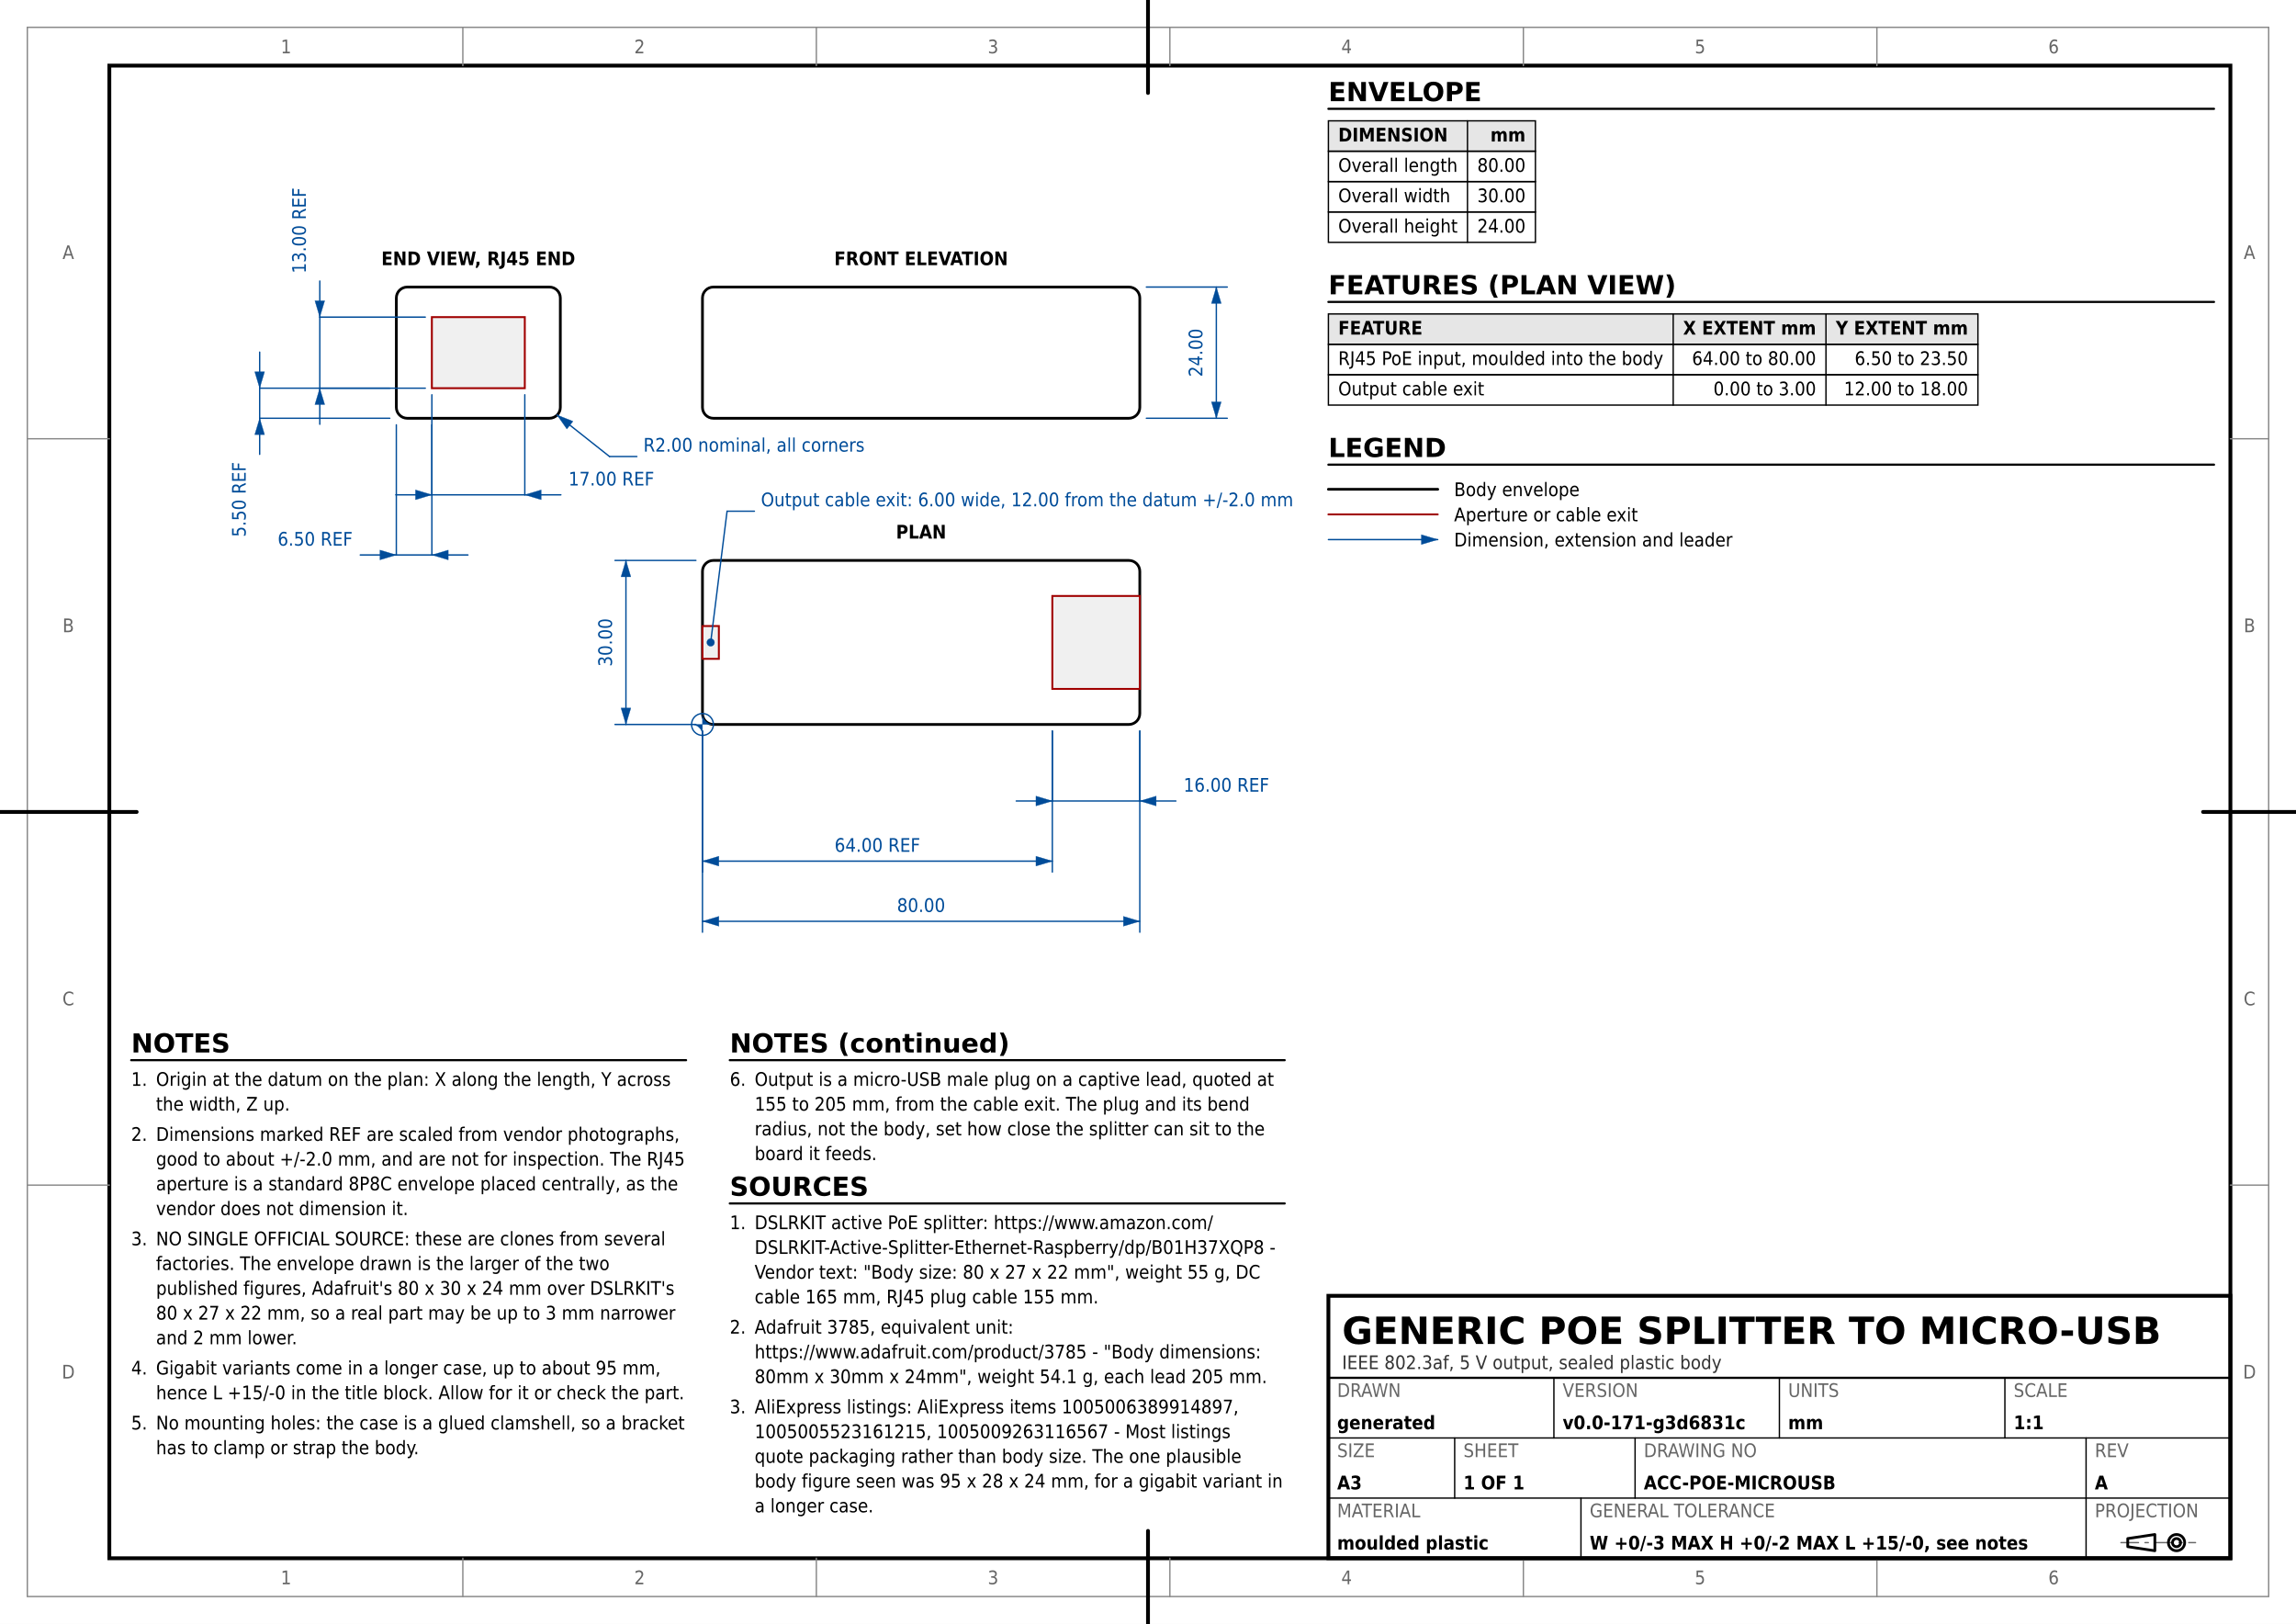
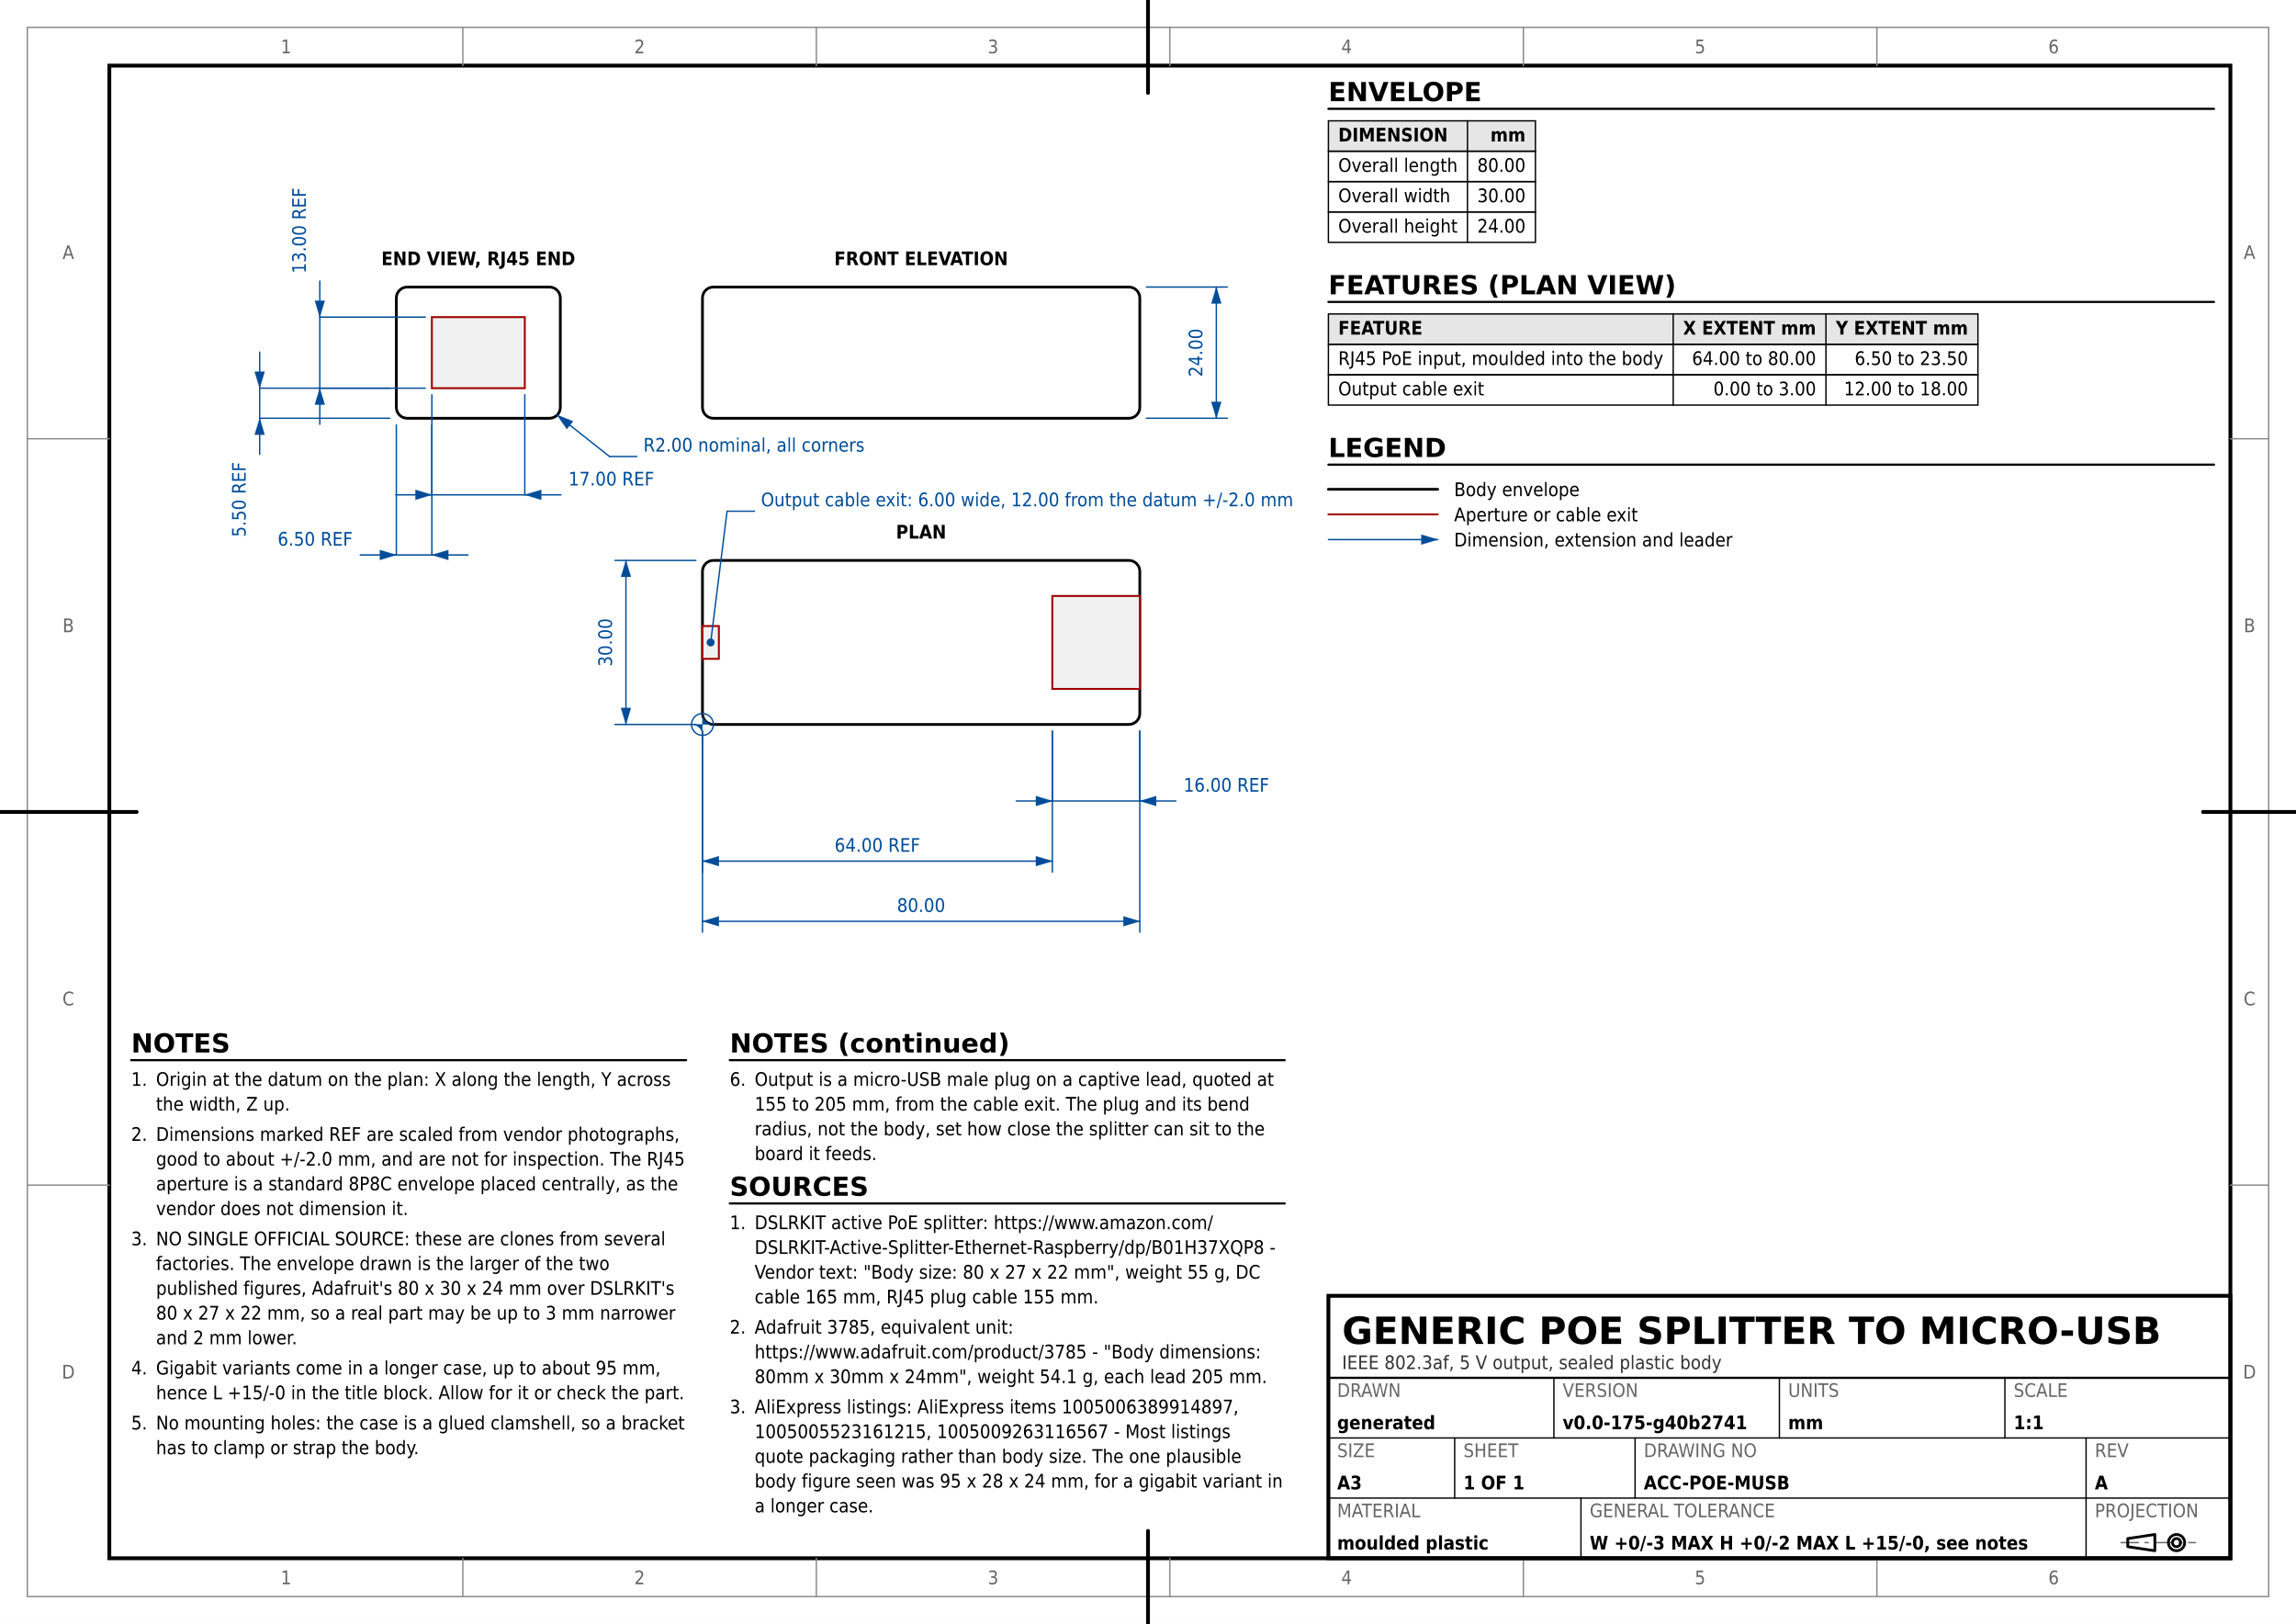
<svg xmlns="http://www.w3.org/2000/svg" version="1.1" width="420mm" height="297mm" viewBox="0 0 420 297">
  <rect width="100%" height="100%" fill="#ffffff" />
  <rect x="5" y="5" width="410" height="287" fill="none" stroke="#888888" stroke-width="0.25" />
  <rect x="20" y="12" width="388" height="273" fill="none" stroke="#000000" stroke-width="0.7" />
  <text x="52.333" y="289.75" font-family="DejaVu Sans Condensed, DejaVu Sans, Liberation Sans, sans-serif" font-size="3.429" fill="#666666" text-anchor="middle">1</text>
  <text x="52.333" y="9.75" font-family="DejaVu Sans Condensed, DejaVu Sans, Liberation Sans, sans-serif" font-size="3.429" fill="#666666" text-anchor="middle">1</text>
  <line x1="84.667" y1="292" x2="84.667" y2="285" stroke="#888888" stroke-width="0.25" stroke-linecap="round" />
  <line x1="84.667" y1="12" x2="84.667" y2="5" stroke="#888888" stroke-width="0.25" stroke-linecap="round" />
  <text x="117" y="289.75" font-family="DejaVu Sans Condensed, DejaVu Sans, Liberation Sans, sans-serif" font-size="3.429" fill="#666666" text-anchor="middle">2</text>
  <text x="117" y="9.75" font-family="DejaVu Sans Condensed, DejaVu Sans, Liberation Sans, sans-serif" font-size="3.429" fill="#666666" text-anchor="middle">2</text>
  <line x1="149.333" y1="292" x2="149.333" y2="285" stroke="#888888" stroke-width="0.25" stroke-linecap="round" />
  <line x1="149.333" y1="12" x2="149.333" y2="5" stroke="#888888" stroke-width="0.25" stroke-linecap="round" />
  <text x="181.667" y="289.75" font-family="DejaVu Sans Condensed, DejaVu Sans, Liberation Sans, sans-serif" font-size="3.429" fill="#666666" text-anchor="middle">3</text>
  <text x="181.667" y="9.75" font-family="DejaVu Sans Condensed, DejaVu Sans, Liberation Sans, sans-serif" font-size="3.429" fill="#666666" text-anchor="middle">3</text>
  <line x1="214" y1="292" x2="214" y2="285" stroke="#888888" stroke-width="0.25" stroke-linecap="round" />
  <line x1="214" y1="12" x2="214" y2="5" stroke="#888888" stroke-width="0.25" stroke-linecap="round" />
  <text x="246.333" y="289.75" font-family="DejaVu Sans Condensed, DejaVu Sans, Liberation Sans, sans-serif" font-size="3.429" fill="#666666" text-anchor="middle">4</text>
  <text x="246.333" y="9.75" font-family="DejaVu Sans Condensed, DejaVu Sans, Liberation Sans, sans-serif" font-size="3.429" fill="#666666" text-anchor="middle">4</text>
  <line x1="278.667" y1="292" x2="278.667" y2="285" stroke="#888888" stroke-width="0.25" stroke-linecap="round" />
  <line x1="278.667" y1="12" x2="278.667" y2="5" stroke="#888888" stroke-width="0.25" stroke-linecap="round" />
  <text x="311" y="289.75" font-family="DejaVu Sans Condensed, DejaVu Sans, Liberation Sans, sans-serif" font-size="3.429" fill="#666666" text-anchor="middle">5</text>
  <text x="311" y="9.75" font-family="DejaVu Sans Condensed, DejaVu Sans, Liberation Sans, sans-serif" font-size="3.429" fill="#666666" text-anchor="middle">5</text>
  <line x1="343.333" y1="292" x2="343.333" y2="285" stroke="#888888" stroke-width="0.25" stroke-linecap="round" />
  <line x1="343.333" y1="12" x2="343.333" y2="5" stroke="#888888" stroke-width="0.25" stroke-linecap="round" />
  <text x="375.667" y="289.75" font-family="DejaVu Sans Condensed, DejaVu Sans, Liberation Sans, sans-serif" font-size="3.429" fill="#666666" text-anchor="middle">6</text>
  <text x="375.667" y="9.75" font-family="DejaVu Sans Condensed, DejaVu Sans, Liberation Sans, sans-serif" font-size="3.429" fill="#666666" text-anchor="middle">6</text>
  <text x="12.5" y="252.125" font-family="DejaVu Sans Condensed, DejaVu Sans, Liberation Sans, sans-serif" font-size="3.429" fill="#666666" text-anchor="middle">D</text>
  <text x="411.5" y="252.125" font-family="DejaVu Sans Condensed, DejaVu Sans, Liberation Sans, sans-serif" font-size="3.429" fill="#666666" text-anchor="middle">D</text>
  <line x1="5" y1="216.75" x2="20" y2="216.75" stroke="#888888" stroke-width="0.25" stroke-linecap="round" />
  <line x1="408" y1="216.75" x2="415" y2="216.75" stroke="#888888" stroke-width="0.25" stroke-linecap="round" />
  <text x="12.5" y="183.875" font-family="DejaVu Sans Condensed, DejaVu Sans, Liberation Sans, sans-serif" font-size="3.429" fill="#666666" text-anchor="middle">C</text>
  <text x="411.5" y="183.875" font-family="DejaVu Sans Condensed, DejaVu Sans, Liberation Sans, sans-serif" font-size="3.429" fill="#666666" text-anchor="middle">C</text>
  <line x1="5" y1="148.5" x2="20" y2="148.5" stroke="#888888" stroke-width="0.25" stroke-linecap="round" />
  <line x1="408" y1="148.5" x2="415" y2="148.5" stroke="#888888" stroke-width="0.25" stroke-linecap="round" />
  <text x="12.5" y="115.625" font-family="DejaVu Sans Condensed, DejaVu Sans, Liberation Sans, sans-serif" font-size="3.429" fill="#666666" text-anchor="middle">B</text>
  <text x="411.5" y="115.625" font-family="DejaVu Sans Condensed, DejaVu Sans, Liberation Sans, sans-serif" font-size="3.429" fill="#666666" text-anchor="middle">B</text>
  <line x1="5" y1="80.25" x2="20" y2="80.25" stroke="#888888" stroke-width="0.25" stroke-linecap="round" />
  <line x1="408" y1="80.25" x2="415" y2="80.25" stroke="#888888" stroke-width="0.25" stroke-linecap="round" />
  <text x="12.5" y="47.375" font-family="DejaVu Sans Condensed, DejaVu Sans, Liberation Sans, sans-serif" font-size="3.429" fill="#666666" text-anchor="middle">A</text>
  <text x="411.5" y="47.375" font-family="DejaVu Sans Condensed, DejaVu Sans, Liberation Sans, sans-serif" font-size="3.429" fill="#666666" text-anchor="middle">A</text>
  <line x1="210" y1="297" x2="210" y2="280" stroke="#000000" stroke-width="0.7" stroke-linecap="round" />
  <line x1="210" y1="17" x2="210" y2="0" stroke="#000000" stroke-width="0.7" stroke-linecap="round" />
  <line x1="0" y1="148.5" x2="25" y2="148.5" stroke="#000000" stroke-width="0.7" stroke-linecap="round" />
  <line x1="403" y1="148.5" x2="420" y2="148.5" stroke="#000000" stroke-width="0.7" stroke-linecap="round" />
  <rect x="128.5" y="52.5" width="80" height="24" fill="none" stroke="#000000" stroke-width="0.5" rx="2" ry="2" />
  <rect x="128.5" y="102.5" width="80" height="30" fill="none" stroke="#000000" stroke-width="0.5" rx="2" ry="2" />
  <rect x="72.5" y="52.5" width="30" height="24" fill="none" stroke="#000000" stroke-width="0.5" rx="2" ry="2" />
  <text x="168.5" y="48.5" font-family="DejaVu Sans Condensed, DejaVu Sans, Liberation Sans, sans-serif" font-size="3.429" fill="#000000" text-anchor="middle" font-weight="bold">FRONT ELEVATION</text>
  <text x="168.5" y="98.5" font-family="DejaVu Sans Condensed, DejaVu Sans, Liberation Sans, sans-serif" font-size="3.429" fill="#000000" text-anchor="middle" font-weight="bold">PLAN</text>
  <text x="87.5" y="48.5" font-family="DejaVu Sans Condensed, DejaVu Sans, Liberation Sans, sans-serif" font-size="3.429" fill="#000000" text-anchor="middle" font-weight="bold">END VIEW, RJ45 END</text>
  <rect x="192.5" y="109" width="16" height="17" fill="#f0f0f0" stroke="#a00000" stroke-width="0.35" />
  <rect x="79" y="58" width="17" height="13" fill="#f0f0f0" stroke="#a00000" stroke-width="0.35" />
  <line x1="79" y1="72.2" x2="79" y2="90.5" stroke="#004c99" stroke-width="0.25" stroke-linecap="round" />
  <line x1="96" y1="72.2" x2="96" y2="90.5" stroke="#004c99" stroke-width="0.25" stroke-linecap="round" />
  <line x1="79" y1="90.5" x2="96" y2="90.5" stroke="#004c99" stroke-width="0.25" stroke-linecap="round" />
  <polygon points="79,90.5 76,89.6 76,91.4" fill="#004c99" stroke="#004c99" stroke-width="0.05" stroke-linejoin="round" />
  <polygon points="96,90.5 99,91.4 99,89.6" fill="#004c99" stroke="#004c99" stroke-width="0.05" stroke-linejoin="round" />
  <line x1="72.4" y1="90.5" x2="79" y2="90.5" stroke="#004c99" stroke-width="0.25" stroke-linecap="round" />
  <line x1="96" y1="90.5" x2="102.6" y2="90.5" stroke="#004c99" stroke-width="0.25" stroke-linecap="round" />
  <text x="104" y="88.791" font-family="DejaVu Sans Condensed, DejaVu Sans, Liberation Sans, sans-serif" font-size="3.429" fill="#004c99" text-anchor="start">17.00 REF</text>
  <line x1="72.5" y1="77.7" x2="72.5" y2="101.5" stroke="#004c99" stroke-width="0.25" stroke-linecap="round" />
  <line x1="79" y1="77.7" x2="79" y2="101.5" stroke="#004c99" stroke-width="0.25" stroke-linecap="round" />
  <line x1="72.5" y1="101.5" x2="79" y2="101.5" stroke="#004c99" stroke-width="0.25" stroke-linecap="round" />
  <polygon points="72.5,101.5 69.5,100.6 69.5,102.4" fill="#004c99" stroke="#004c99" stroke-width="0.05" stroke-linejoin="round" />
  <polygon points="79,101.5 82,102.4 82,100.6" fill="#004c99" stroke="#004c99" stroke-width="0.05" stroke-linejoin="round" />
  <line x1="65.9" y1="101.5" x2="72.5" y2="101.5" stroke="#004c99" stroke-width="0.25" stroke-linecap="round" />
  <line x1="79" y1="101.5" x2="85.6" y2="101.5" stroke="#004c99" stroke-width="0.25" stroke-linecap="round" />
  <text x="64.5" y="99.791" font-family="DejaVu Sans Condensed, DejaVu Sans, Liberation Sans, sans-serif" font-size="3.429" fill="#004c99" text-anchor="end">6.50 REF</text>
  <line x1="77.8" y1="71" x2="58.5" y2="71" stroke="#004c99" stroke-width="0.25" stroke-linecap="round" />
  <line x1="77.8" y1="58" x2="58.5" y2="58" stroke="#004c99" stroke-width="0.25" stroke-linecap="round" />
  <line x1="58.5" y1="71" x2="58.5" y2="58" stroke="#004c99" stroke-width="0.25" stroke-linecap="round" />
  <polygon points="58.5,71 57.6,74 59.4,74" fill="#004c99" stroke="#004c99" stroke-width="0.05" stroke-linejoin="round" />
  <polygon points="58.5,58 59.4,55 57.6,55" fill="#004c99" stroke="#004c99" stroke-width="0.05" stroke-linejoin="round" />
  <line x1="58.5" y1="77.6" x2="58.5" y2="71" stroke="#004c99" stroke-width="0.25" stroke-linecap="round" />
  <line x1="58.5" y1="58" x2="58.5" y2="51.4" stroke="#004c99" stroke-width="0.25" stroke-linecap="round" />
  <text x="55.945" y="50" font-family="DejaVu Sans Condensed, DejaVu Sans, Liberation Sans, sans-serif" font-size="3.429" fill="#004c99" text-anchor="start" transform="rotate(-90 55.9453 50)">13.00 REF</text>
  <line x1="71.3" y1="76.5" x2="47.5" y2="76.5" stroke="#004c99" stroke-width="0.25" stroke-linecap="round" />
  <line x1="71.3" y1="71" x2="47.5" y2="71" stroke="#004c99" stroke-width="0.25" stroke-linecap="round" />
  <line x1="47.5" y1="76.5" x2="47.5" y2="71" stroke="#004c99" stroke-width="0.25" stroke-linecap="round" />
  <polygon points="47.5,76.5 46.6,79.5 48.4,79.5" fill="#004c99" stroke="#004c99" stroke-width="0.05" stroke-linejoin="round" />
  <polygon points="47.5,71 48.4,68 46.6,68" fill="#004c99" stroke="#004c99" stroke-width="0.05" stroke-linejoin="round" />
  <line x1="47.5" y1="83.1" x2="47.5" y2="76.5" stroke="#004c99" stroke-width="0.25" stroke-linecap="round" />
  <line x1="47.5" y1="71" x2="47.5" y2="64.4" stroke="#004c99" stroke-width="0.25" stroke-linecap="round" />
  <text x="44.945" y="84.5" font-family="DejaVu Sans Condensed, DejaVu Sans, Liberation Sans, sans-serif" font-size="3.429" fill="#004c99" text-anchor="end" transform="rotate(-90 44.9453 84.5)">5.50 REF</text>
  <line x1="192.5" y1="133.7" x2="192.5" y2="146.5" stroke="#004c99" stroke-width="0.25" stroke-linecap="round" />
  <line x1="208.5" y1="133.7" x2="208.5" y2="146.5" stroke="#004c99" stroke-width="0.25" stroke-linecap="round" />
  <line x1="192.5" y1="146.5" x2="208.5" y2="146.5" stroke="#004c99" stroke-width="0.25" stroke-linecap="round" />
  <polygon points="192.5,146.5 189.5,145.6 189.5,147.4" fill="#004c99" stroke="#004c99" stroke-width="0.05" stroke-linejoin="round" />
  <polygon points="208.5,146.5 211.5,147.4 211.5,145.6" fill="#004c99" stroke="#004c99" stroke-width="0.05" stroke-linejoin="round" />
  <line x1="185.9" y1="146.5" x2="192.5" y2="146.5" stroke="#004c99" stroke-width="0.25" stroke-linecap="round" />
  <line x1="208.5" y1="146.5" x2="215.1" y2="146.5" stroke="#004c99" stroke-width="0.25" stroke-linecap="round" />
  <text x="216.5" y="144.791" font-family="DejaVu Sans Condensed, DejaVu Sans, Liberation Sans, sans-serif" font-size="3.429" fill="#004c99" text-anchor="start">16.00 REF</text>
  <line x1="128.5" y1="133.7" x2="128.5" y2="159.5" stroke="#004c99" stroke-width="0.25" stroke-linecap="round" />
  <line x1="192.5" y1="133.7" x2="192.5" y2="159.5" stroke="#004c99" stroke-width="0.25" stroke-linecap="round" />
  <line x1="128.5" y1="157.5" x2="192.5" y2="157.5" stroke="#004c99" stroke-width="0.25" stroke-linecap="round" />
  <polygon points="128.5,157.5 131.5,158.4 131.5,156.6" fill="#004c99" stroke="#004c99" stroke-width="0.05" stroke-linejoin="round" />
  <polygon points="192.5,157.5 189.5,156.6 189.5,158.4" fill="#004c99" stroke="#004c99" stroke-width="0.05" stroke-linejoin="round" />
  <text x="160.5" y="155.791" font-family="DejaVu Sans Condensed, DejaVu Sans, Liberation Sans, sans-serif" font-size="3.429" fill="#004c99" text-anchor="middle">64.00 REF</text>
  <rect x="128.5" y="114.5" width="3" height="6" fill="#f0f0f0" stroke="#a00000" stroke-width="0.35" />
  <circle cx="130" cy="117.5" r="0.7" fill="#004c99" stroke="#004c99" stroke-width="0.05" />
  <line x1="130" y1="117.5" x2="133" y2="93.5" stroke="#004c99" stroke-width="0.25" stroke-linecap="round" />
  <line x1="133" y1="93.5" x2="138" y2="93.5" stroke="#004c99" stroke-width="0.25" stroke-linecap="round" />
  <text x="139.2" y="92.6" font-family="DejaVu Sans Condensed, DejaVu Sans, Liberation Sans, sans-serif" font-size="3.429" fill="#004c99" text-anchor="start">Output cable exit: 6.00 wide, 12.00 from the datum +/-2.0 mm</text>
  <line x1="128.5" y1="133.7" x2="128.5" y2="170.5" stroke="#004c99" stroke-width="0.25" stroke-linecap="round" />
  <line x1="208.5" y1="133.7" x2="208.5" y2="170.5" stroke="#004c99" stroke-width="0.25" stroke-linecap="round" />
  <line x1="128.5" y1="168.5" x2="208.5" y2="168.5" stroke="#004c99" stroke-width="0.25" stroke-linecap="round" />
  <polygon points="128.5,168.5 131.5,169.4 131.5,167.6" fill="#004c99" stroke="#004c99" stroke-width="0.05" stroke-linejoin="round" />
  <polygon points="208.5,168.5 205.5,167.6 205.5,169.4" fill="#004c99" stroke="#004c99" stroke-width="0.05" stroke-linejoin="round" />
  <text x="168.5" y="166.791" font-family="DejaVu Sans Condensed, DejaVu Sans, Liberation Sans, sans-serif" font-size="3.429" fill="#004c99" text-anchor="middle">80.00</text>
  <line x1="127.3" y1="132.5" x2="112.5" y2="132.5" stroke="#004c99" stroke-width="0.25" stroke-linecap="round" />
  <line x1="127.3" y1="102.5" x2="112.5" y2="102.5" stroke="#004c99" stroke-width="0.25" stroke-linecap="round" />
  <line x1="114.5" y1="132.5" x2="114.5" y2="102.5" stroke="#004c99" stroke-width="0.25" stroke-linecap="round" />
  <polygon points="114.5,132.5 115.4,129.5 113.6,129.5" fill="#004c99" stroke="#004c99" stroke-width="0.05" stroke-linejoin="round" />
  <polygon points="114.5,102.5 113.6,105.5 115.4,105.5" fill="#004c99" stroke="#004c99" stroke-width="0.05" stroke-linejoin="round" />
  <text x="111.945" y="117.5" font-family="DejaVu Sans Condensed, DejaVu Sans, Liberation Sans, sans-serif" font-size="3.429" fill="#004c99" text-anchor="middle" transform="rotate(-90 111.9453 117.5)">30.00</text>
  <line x1="209.7" y1="76.5" x2="224.5" y2="76.5" stroke="#004c99" stroke-width="0.25" stroke-linecap="round" />
  <line x1="209.7" y1="52.5" x2="224.5" y2="52.5" stroke="#004c99" stroke-width="0.25" stroke-linecap="round" />
  <line x1="222.5" y1="76.5" x2="222.5" y2="52.5" stroke="#004c99" stroke-width="0.25" stroke-linecap="round" />
  <polygon points="222.5,76.5 223.4,73.5 221.6,73.5" fill="#004c99" stroke="#004c99" stroke-width="0.05" stroke-linejoin="round" />
  <polygon points="222.5,52.5 221.6,55.5 223.4,55.5" fill="#004c99" stroke="#004c99" stroke-width="0.05" stroke-linejoin="round" />
  <text x="219.945" y="64.5" font-family="DejaVu Sans Condensed, DejaVu Sans, Liberation Sans, sans-serif" font-size="3.429" fill="#004c99" text-anchor="middle" transform="rotate(-90 219.9453 64.5)">24.00</text>
  <polygon points="101.9,75.9 103.694,78.468 104.811,77.056" fill="#004c99" stroke="#004c99" stroke-width="0.05" stroke-linejoin="round" />
  <line x1="101.9" y1="75.9" x2="111.5" y2="83.5" stroke="#004c99" stroke-width="0.25" stroke-linecap="round" />
  <line x1="111.5" y1="83.5" x2="116.5" y2="83.5" stroke="#004c99" stroke-width="0.25" stroke-linecap="round" />
  <text x="117.7" y="82.6" font-family="DejaVu Sans Condensed, DejaVu Sans, Liberation Sans, sans-serif" font-size="3.429" fill="#004c99" text-anchor="start">R2.00 nominal, all corners</text>
  <circle cx="128.5" cy="132.5" r="2" fill="none" stroke="#004c99" stroke-width="0.25" />
  <path d="M 128.5 132.5 L 130.5 132.5 A 2.0 2.0 0 0 1 128.5 130.5 Z" fill="#004c99" stroke="#004c99" stroke-width="0.05" stroke-linejoin="round" stroke-linecap="round" />
  <path d="M 128.5 132.5 L 126.5 132.5 A 2.0 2.0 0 0 1 128.5 134.5 Z" fill="#004c99" stroke="#004c99" stroke-width="0.05" stroke-linejoin="round" stroke-linecap="round" />
  <text x="243" y="18.5" font-family="DejaVu Sans, Liberation Sans, sans-serif" font-size="4.801" fill="#000000" text-anchor="start" font-weight="bold">ENVELOPE</text>
  <line x1="243" y1="19.9" x2="405" y2="19.9" stroke="#000000" stroke-width="0.4" stroke-linecap="round" />
  <rect x="243" y="22.1" width="37.87" height="5.556" fill="#e6e6e6" stroke="#000000" stroke-width="0.25" />
  <text x="244.8" y="25.878" font-family="DejaVu Sans Condensed, DejaVu Sans, Liberation Sans, sans-serif" font-size="3.429" fill="#000000" text-anchor="start" font-weight="bold">DIMENSION</text>
  <text x="279.07" y="25.878" font-family="DejaVu Sans Condensed, DejaVu Sans, Liberation Sans, sans-serif" font-size="3.429" fill="#000000" text-anchor="end" font-weight="bold">mm</text>
  <rect x="243" y="27.656" width="37.87" height="5.556" fill="none" stroke="#000000" stroke-width="0.25" />
  <text x="244.8" y="31.433" font-family="DejaVu Sans Condensed, DejaVu Sans, Liberation Sans, sans-serif" font-size="3.429" fill="#000000" text-anchor="start">Overall length</text>
  <text x="279.07" y="31.433" font-family="DejaVu Sans Condensed, DejaVu Sans, Liberation Sans, sans-serif" font-size="3.429" fill="#000000" text-anchor="end">80.00</text>
  <rect x="243" y="33.211" width="37.87" height="5.556" fill="none" stroke="#000000" stroke-width="0.25" />
  <text x="244.8" y="36.989" font-family="DejaVu Sans Condensed, DejaVu Sans, Liberation Sans, sans-serif" font-size="3.429" fill="#000000" text-anchor="start">Overall width</text>
  <text x="279.07" y="36.989" font-family="DejaVu Sans Condensed, DejaVu Sans, Liberation Sans, sans-serif" font-size="3.429" fill="#000000" text-anchor="end">30.00</text>
  <rect x="243" y="38.767" width="37.87" height="5.556" fill="none" stroke="#000000" stroke-width="0.25" />
  <text x="244.8" y="42.544" font-family="DejaVu Sans Condensed, DejaVu Sans, Liberation Sans, sans-serif" font-size="3.429" fill="#000000" text-anchor="start">Overall height</text>
  <text x="279.07" y="42.544" font-family="DejaVu Sans Condensed, DejaVu Sans, Liberation Sans, sans-serif" font-size="3.429" fill="#000000" text-anchor="end">24.00</text>
  <line x1="268.441" y1="22.1" x2="268.441" y2="44.322" stroke="#000000" stroke-width="0.25" stroke-linecap="round" />
  <text x="243" y="53.822" font-family="DejaVu Sans, Liberation Sans, sans-serif" font-size="4.801" fill="#000000" text-anchor="start" font-weight="bold">FEATURES (PLAN VIEW)</text>
  <line x1="243" y1="55.222" x2="405" y2="55.222" stroke="#000000" stroke-width="0.4" stroke-linecap="round" />
  <rect x="243" y="57.422" width="118.816" height="5.556" fill="#e6e6e6" stroke="#000000" stroke-width="0.25" />
  <text x="244.8" y="61.2" font-family="DejaVu Sans Condensed, DejaVu Sans, Liberation Sans, sans-serif" font-size="3.429" fill="#000000" text-anchor="start" font-weight="bold">FEATURE</text>
  <text x="332.218" y="61.2" font-family="DejaVu Sans Condensed, DejaVu Sans, Liberation Sans, sans-serif" font-size="3.429" fill="#000000" text-anchor="end" font-weight="bold">X EXTENT mm</text>
  <text x="360.016" y="61.2" font-family="DejaVu Sans Condensed, DejaVu Sans, Liberation Sans, sans-serif" font-size="3.429" fill="#000000" text-anchor="end" font-weight="bold">Y EXTENT mm</text>
  <rect x="243" y="62.978" width="118.816" height="5.556" fill="none" stroke="#000000" stroke-width="0.25" />
  <text x="244.8" y="66.756" font-family="DejaVu Sans Condensed, DejaVu Sans, Liberation Sans, sans-serif" font-size="3.429" fill="#000000" text-anchor="start">RJ45 PoE input, moulded into the body</text>
  <text x="332.218" y="66.756" font-family="DejaVu Sans Condensed, DejaVu Sans, Liberation Sans, sans-serif" font-size="3.429" fill="#000000" text-anchor="end">64.00 to 80.00</text>
  <text x="360.016" y="66.756" font-family="DejaVu Sans Condensed, DejaVu Sans, Liberation Sans, sans-serif" font-size="3.429" fill="#000000" text-anchor="end">6.50 to 23.50</text>
  <rect x="243" y="68.533" width="118.816" height="5.556" fill="none" stroke="#000000" stroke-width="0.25" />
  <text x="244.8" y="72.311" font-family="DejaVu Sans Condensed, DejaVu Sans, Liberation Sans, sans-serif" font-size="3.429" fill="#000000" text-anchor="start">Output cable exit</text>
  <text x="332.218" y="72.311" font-family="DejaVu Sans Condensed, DejaVu Sans, Liberation Sans, sans-serif" font-size="3.429" fill="#000000" text-anchor="end">0.00 to 3.00</text>
  <text x="360.016" y="72.311" font-family="DejaVu Sans Condensed, DejaVu Sans, Liberation Sans, sans-serif" font-size="3.429" fill="#000000" text-anchor="end">12.00 to 18.00</text>
  <line x1="306.074" y1="57.422" x2="306.074" y2="74.089" stroke="#000000" stroke-width="0.25" stroke-linecap="round" />
  <line x1="334.018" y1="57.422" x2="334.018" y2="74.089" stroke="#000000" stroke-width="0.25" stroke-linecap="round" />
  <text x="243" y="83.589" font-family="DejaVu Sans, Liberation Sans, sans-serif" font-size="4.801" fill="#000000" text-anchor="start" font-weight="bold">LEGEND</text>
  <line x1="243" y1="84.989" x2="405" y2="84.989" stroke="#000000" stroke-width="0.4" stroke-linecap="round" />
  <line x1="243" y1="89.489" x2="263" y2="89.489" stroke="#000000" stroke-width="0.5" stroke-linecap="round" />
  <text x="266" y="90.739" font-family="DejaVu Sans Condensed, DejaVu Sans, Liberation Sans, sans-serif" font-size="3.429" fill="#000000" text-anchor="start">Body envelope</text>
  <line x1="243" y1="94.089" x2="263" y2="94.089" stroke="#a00000" stroke-width="0.35" stroke-linecap="round" />
  <text x="266" y="95.339" font-family="DejaVu Sans Condensed, DejaVu Sans, Liberation Sans, sans-serif" font-size="3.429" fill="#000000" text-anchor="start">Aperture or cable exit</text>
  <line x1="243" y1="98.689" x2="263" y2="98.689" stroke="#004c99" stroke-width="0.25" stroke-linecap="round" />
  <polygon points="263,98.689 260,97.789 260,99.589" fill="#004c99" stroke="#004c99" stroke-width="0.05" stroke-linejoin="round" />
  <text x="266" y="99.939" font-family="DejaVu Sans Condensed, DejaVu Sans, Liberation Sans, sans-serif" font-size="3.429" fill="#000000" text-anchor="start">Dimension, extension and leader</text>
  <text x="24" y="192.5" font-family="DejaVu Sans, Liberation Sans, sans-serif" font-size="4.801" fill="#000000" text-anchor="start" font-weight="bold">NOTES</text>
  <line x1="24" y1="193.9" x2="125.5" y2="193.9" stroke="#000000" stroke-width="0.4" stroke-linecap="round" />
  <text x="24" y="198.6" font-family="DejaVu Sans Condensed, DejaVu Sans, Liberation Sans, sans-serif" font-size="3.429" fill="#000000" text-anchor="start">1.</text>
  <text x="28.542" y="198.6" font-family="DejaVu Sans Condensed, DejaVu Sans, Liberation Sans, sans-serif" font-size="3.429" fill="#000000" text-anchor="start">Origin at the datum on the plan: X along the length, Y across</text>
  <text x="28.542" y="203.127" font-family="DejaVu Sans Condensed, DejaVu Sans, Liberation Sans, sans-serif" font-size="3.429" fill="#000000" text-anchor="start">the width, Z up.</text>
  <text x="24" y="208.654" font-family="DejaVu Sans Condensed, DejaVu Sans, Liberation Sans, sans-serif" font-size="3.429" fill="#000000" text-anchor="start">2.</text>
  <text x="28.542" y="208.654" font-family="DejaVu Sans Condensed, DejaVu Sans, Liberation Sans, sans-serif" font-size="3.429" fill="#000000" text-anchor="start">Dimensions marked REF are scaled from vendor photographs,</text>
  <text x="28.542" y="213.18" font-family="DejaVu Sans Condensed, DejaVu Sans, Liberation Sans, sans-serif" font-size="3.429" fill="#000000" text-anchor="start">good to about +/-2.0 mm, and are not for inspection. The RJ45</text>
  <text x="28.542" y="217.707" font-family="DejaVu Sans Condensed, DejaVu Sans, Liberation Sans, sans-serif" font-size="3.429" fill="#000000" text-anchor="start">aperture is a standard 8P8C envelope placed centrally, as the</text>
  <text x="28.542" y="222.234" font-family="DejaVu Sans Condensed, DejaVu Sans, Liberation Sans, sans-serif" font-size="3.429" fill="#000000" text-anchor="start">vendor does not dimension it.</text>
  <text x="24" y="227.761" font-family="DejaVu Sans Condensed, DejaVu Sans, Liberation Sans, sans-serif" font-size="3.429" fill="#000000" text-anchor="start">3.</text>
  <text x="28.542" y="227.761" font-family="DejaVu Sans Condensed, DejaVu Sans, Liberation Sans, sans-serif" font-size="3.429" fill="#000000" text-anchor="start">NO SINGLE OFFICIAL SOURCE: these are clones from several</text>
  <text x="28.542" y="232.287" font-family="DejaVu Sans Condensed, DejaVu Sans, Liberation Sans, sans-serif" font-size="3.429" fill="#000000" text-anchor="start">factories. The envelope drawn is the larger of the two</text>
  <text x="28.542" y="236.814" font-family="DejaVu Sans Condensed, DejaVu Sans, Liberation Sans, sans-serif" font-size="3.429" fill="#000000" text-anchor="start">published figures, Adafruit's 80 x 30 x 24 mm over DSLRKIT's</text>
  <text x="28.542" y="241.341" font-family="DejaVu Sans Condensed, DejaVu Sans, Liberation Sans, sans-serif" font-size="3.429" fill="#000000" text-anchor="start">80 x 27 x 22 mm, so a real part may be up to 3 mm narrower</text>
  <text x="28.542" y="245.868" font-family="DejaVu Sans Condensed, DejaVu Sans, Liberation Sans, sans-serif" font-size="3.429" fill="#000000" text-anchor="start">and 2 mm lower.</text>
  <text x="24" y="251.394" font-family="DejaVu Sans Condensed, DejaVu Sans, Liberation Sans, sans-serif" font-size="3.429" fill="#000000" text-anchor="start">4.</text>
  <text x="28.542" y="251.394" font-family="DejaVu Sans Condensed, DejaVu Sans, Liberation Sans, sans-serif" font-size="3.429" fill="#000000" text-anchor="start">Gigabit variants come in a longer case, up to about 95 mm,</text>
  <text x="28.542" y="255.921" font-family="DejaVu Sans Condensed, DejaVu Sans, Liberation Sans, sans-serif" font-size="3.429" fill="#000000" text-anchor="start">hence L +15/-0 in the title block. Allow for it or check the part.</text>
  <text x="24" y="261.448" font-family="DejaVu Sans Condensed, DejaVu Sans, Liberation Sans, sans-serif" font-size="3.429" fill="#000000" text-anchor="start">5.</text>
  <text x="28.542" y="261.448" font-family="DejaVu Sans Condensed, DejaVu Sans, Liberation Sans, sans-serif" font-size="3.429" fill="#000000" text-anchor="start">No mounting holes: the case is a glued clamshell, so a bracket</text>
  <text x="28.542" y="265.974" font-family="DejaVu Sans Condensed, DejaVu Sans, Liberation Sans, sans-serif" font-size="3.429" fill="#000000" text-anchor="start">has to clamp or strap the body.</text>
  <text x="133.5" y="192.5" font-family="DejaVu Sans, Liberation Sans, sans-serif" font-size="4.801" fill="#000000" text-anchor="start" font-weight="bold">NOTES (continued)</text>
  <line x1="133.5" y1="193.9" x2="235" y2="193.9" stroke="#000000" stroke-width="0.4" stroke-linecap="round" />
  <text x="133.5" y="198.6" font-family="DejaVu Sans Condensed, DejaVu Sans, Liberation Sans, sans-serif" font-size="3.429" fill="#000000" text-anchor="start">6.</text>
  <text x="138.042" y="198.6" font-family="DejaVu Sans Condensed, DejaVu Sans, Liberation Sans, sans-serif" font-size="3.429" fill="#000000" text-anchor="start">Output is a micro-USB male plug on a captive lead, quoted at</text>
  <text x="138.042" y="203.127" font-family="DejaVu Sans Condensed, DejaVu Sans, Liberation Sans, sans-serif" font-size="3.429" fill="#000000" text-anchor="start">155 to 205 mm, from the cable exit. The plug and its bend</text>
  <text x="138.042" y="207.654" font-family="DejaVu Sans Condensed, DejaVu Sans, Liberation Sans, sans-serif" font-size="3.429" fill="#000000" text-anchor="start">radius, not the body, set how close the splitter can sit to the</text>
  <text x="138.042" y="212.18" font-family="DejaVu Sans Condensed, DejaVu Sans, Liberation Sans, sans-serif" font-size="3.429" fill="#000000" text-anchor="start">board it feeds.</text>
  <text x="133.5" y="218.707" font-family="DejaVu Sans, Liberation Sans, sans-serif" font-size="4.801" fill="#000000" text-anchor="start" font-weight="bold">SOURCES</text>
  <line x1="133.5" y1="220.107" x2="235" y2="220.107" stroke="#000000" stroke-width="0.4" stroke-linecap="round" />
  <text x="133.5" y="224.807" font-family="DejaVu Sans Condensed, DejaVu Sans, Liberation Sans, sans-serif" font-size="3.429" fill="#000000" text-anchor="start">1.</text>
  <text x="138.042" y="224.807" font-family="DejaVu Sans Condensed, DejaVu Sans, Liberation Sans, sans-serif" font-size="3.429" fill="#000000" text-anchor="start">DSLRKIT active PoE splitter: https://www.amazon.com/</text>
  <text x="138.042" y="229.334" font-family="DejaVu Sans Condensed, DejaVu Sans, Liberation Sans, sans-serif" font-size="3.429" fill="#000000" text-anchor="start">DSLRKIT-Active-Splitter-Ethernet-Raspberry/dp/B01H37XQP8 -</text>
  <text x="138.042" y="233.861" font-family="DejaVu Sans Condensed, DejaVu Sans, Liberation Sans, sans-serif" font-size="3.429" fill="#000000" text-anchor="start">Vendor text: "Body size: 80 x 27 x 22 mm", weight 55 g, DC</text>
  <text x="138.042" y="238.387" font-family="DejaVu Sans Condensed, DejaVu Sans, Liberation Sans, sans-serif" font-size="3.429" fill="#000000" text-anchor="start">cable 165 mm, RJ45 plug cable 155 mm.</text>
  <text x="133.5" y="243.914" font-family="DejaVu Sans Condensed, DejaVu Sans, Liberation Sans, sans-serif" font-size="3.429" fill="#000000" text-anchor="start">2.</text>
  <text x="138.042" y="243.914" font-family="DejaVu Sans Condensed, DejaVu Sans, Liberation Sans, sans-serif" font-size="3.429" fill="#000000" text-anchor="start">Adafruit 3785, equivalent unit:</text>
  <text x="138.042" y="248.441" font-family="DejaVu Sans Condensed, DejaVu Sans, Liberation Sans, sans-serif" font-size="3.429" fill="#000000" text-anchor="start">https://www.adafruit.com/product/3785 - "Body dimensions:</text>
  <text x="138.042" y="252.968" font-family="DejaVu Sans Condensed, DejaVu Sans, Liberation Sans, sans-serif" font-size="3.429" fill="#000000" text-anchor="start">80mm x 30mm x 24mm", weight 54.1 g, each lead 205 mm.</text>
  <text x="133.5" y="258.494" font-family="DejaVu Sans Condensed, DejaVu Sans, Liberation Sans, sans-serif" font-size="3.429" fill="#000000" text-anchor="start">3.</text>
  <text x="138.042" y="258.494" font-family="DejaVu Sans Condensed, DejaVu Sans, Liberation Sans, sans-serif" font-size="3.429" fill="#000000" text-anchor="start">AliExpress listings: AliExpress items 1005006389914897,</text>
  <text x="138.042" y="263.021" font-family="DejaVu Sans Condensed, DejaVu Sans, Liberation Sans, sans-serif" font-size="3.429" fill="#000000" text-anchor="start">1005005523161215, 1005009263116567 - Most listings</text>
  <text x="138.042" y="267.548" font-family="DejaVu Sans Condensed, DejaVu Sans, Liberation Sans, sans-serif" font-size="3.429" fill="#000000" text-anchor="start">quote packaging rather than body size. The one plausible</text>
  <text x="138.042" y="272.075" font-family="DejaVu Sans Condensed, DejaVu Sans, Liberation Sans, sans-serif" font-size="3.429" fill="#000000" text-anchor="start">body figure seen was 95 x 28 x 24 mm, for a gigabit variant in</text>
  <text x="138.042" y="276.601" font-family="DejaVu Sans Condensed, DejaVu Sans, Liberation Sans, sans-serif" font-size="3.429" fill="#000000" text-anchor="start">a longer case.</text>
  <rect x="243" y="237" width="165" height="48" fill="none" stroke="#000000" stroke-width="0.7" />
  <line x1="243" y1="252" x2="408" y2="252" stroke="#000000" stroke-width="0.4" stroke-linecap="round" />
  <text x="245.5" y="245.8" font-family="DejaVu Sans, Liberation Sans, sans-serif" font-size="6.859" fill="#000000" text-anchor="start" font-weight="bold">GENERIC POE SPLITTER TO MICRO-USB</text>
  <text x="245.5" y="250.4" font-family="DejaVu Sans Condensed, DejaVu Sans, Liberation Sans, sans-serif" font-size="3.429" fill="#333333" text-anchor="start">IEEE 802.3af, 5 V output, sealed plastic body</text>
  <text x="244.6" y="255.5" font-family="DejaVu Sans Condensed, DejaVu Sans, Liberation Sans, sans-serif" font-size="3.429" fill="#666666" text-anchor="start">DRAWN</text>
  <text x="244.6" y="261.4" font-family="DejaVu Sans Condensed, DejaVu Sans, Liberation Sans, sans-serif" font-size="3.429" fill="#000000" text-anchor="start" font-weight="bold">generated</text>
  <line x1="284.25" y1="263" x2="284.25" y2="252" stroke="#000000" stroke-width="0.25" stroke-linecap="round" />
  <text x="285.85" y="255.5" font-family="DejaVu Sans Condensed, DejaVu Sans, Liberation Sans, sans-serif" font-size="3.429" fill="#666666" text-anchor="start">VERSION</text>
-   <text x="285.85" y="261.4" font-family="DejaVu Sans Condensed, DejaVu Sans, Liberation Sans, sans-serif" font-size="3.429" fill="#000000" text-anchor="start" font-weight="bold">v0.0-171-g3d6831c</text>
+   <text x="285.85" y="261.4" font-family="DejaVu Sans Condensed, DejaVu Sans, Liberation Sans, sans-serif" font-size="3.429" fill="#000000" text-anchor="start" font-weight="bold">v0.0-175-g40b2741</text>
  <line x1="325.5" y1="263" x2="325.5" y2="252" stroke="#000000" stroke-width="0.25" stroke-linecap="round" />
  <text x="327.1" y="255.5" font-family="DejaVu Sans Condensed, DejaVu Sans, Liberation Sans, sans-serif" font-size="3.429" fill="#666666" text-anchor="start">UNITS</text>
  <text x="327.1" y="261.4" font-family="DejaVu Sans Condensed, DejaVu Sans, Liberation Sans, sans-serif" font-size="3.429" fill="#000000" text-anchor="start" font-weight="bold">mm</text>
  <line x1="366.75" y1="263" x2="366.75" y2="252" stroke="#000000" stroke-width="0.25" stroke-linecap="round" />
  <text x="368.35" y="255.5" font-family="DejaVu Sans Condensed, DejaVu Sans, Liberation Sans, sans-serif" font-size="3.429" fill="#666666" text-anchor="start">SCALE</text>
  <text x="368.35" y="261.4" font-family="DejaVu Sans Condensed, DejaVu Sans, Liberation Sans, sans-serif" font-size="3.429" fill="#000000" text-anchor="start" font-weight="bold">1:1</text>
  <line x1="243" y1="263" x2="408" y2="263" stroke="#000000" stroke-width="0.25" stroke-linecap="round" />
  <text x="244.6" y="266.5" font-family="DejaVu Sans Condensed, DejaVu Sans, Liberation Sans, sans-serif" font-size="3.429" fill="#666666" text-anchor="start">SIZE</text>
  <text x="244.6" y="272.4" font-family="DejaVu Sans Condensed, DejaVu Sans, Liberation Sans, sans-serif" font-size="3.429" fill="#000000" text-anchor="start" font-weight="bold">A3</text>
  <line x1="266.1" y1="274" x2="266.1" y2="263" stroke="#000000" stroke-width="0.25" stroke-linecap="round" />
  <text x="267.7" y="266.5" font-family="DejaVu Sans Condensed, DejaVu Sans, Liberation Sans, sans-serif" font-size="3.429" fill="#666666" text-anchor="start">SHEET</text>
  <text x="267.7" y="272.4" font-family="DejaVu Sans Condensed, DejaVu Sans, Liberation Sans, sans-serif" font-size="3.429" fill="#000000" text-anchor="start" font-weight="bold">1 OF 1</text>
  <line x1="299.1" y1="274" x2="299.1" y2="263" stroke="#000000" stroke-width="0.25" stroke-linecap="round" />
  <text x="300.7" y="266.5" font-family="DejaVu Sans Condensed, DejaVu Sans, Liberation Sans, sans-serif" font-size="3.429" fill="#666666" text-anchor="start">DRAWING NO</text>
-   <text x="300.7" y="272.4" font-family="DejaVu Sans Condensed, DejaVu Sans, Liberation Sans, sans-serif" font-size="3.429" fill="#000000" text-anchor="start" font-weight="bold">ACC-POE-MICROUSB</text>
+   <text x="300.7" y="272.4" font-family="DejaVu Sans Condensed, DejaVu Sans, Liberation Sans, sans-serif" font-size="3.429" fill="#000000" text-anchor="start" font-weight="bold">ACC-POE-MUSB</text>
  <line x1="381.6" y1="274" x2="381.6" y2="263" stroke="#000000" stroke-width="0.25" stroke-linecap="round" />
  <text x="383.2" y="266.5" font-family="DejaVu Sans Condensed, DejaVu Sans, Liberation Sans, sans-serif" font-size="3.429" fill="#666666" text-anchor="start">REV</text>
  <text x="383.2" y="272.4" font-family="DejaVu Sans Condensed, DejaVu Sans, Liberation Sans, sans-serif" font-size="3.429" fill="#000000" text-anchor="start" font-weight="bold">A</text>
  <line x1="243" y1="274" x2="408" y2="274" stroke="#000000" stroke-width="0.25" stroke-linecap="round" />
  <text x="244.6" y="277.5" font-family="DejaVu Sans Condensed, DejaVu Sans, Liberation Sans, sans-serif" font-size="3.429" fill="#666666" text-anchor="start">MATERIAL</text>
  <text x="244.6" y="283.4" font-family="DejaVu Sans Condensed, DejaVu Sans, Liberation Sans, sans-serif" font-size="3.429" fill="#000000" text-anchor="start" font-weight="bold">moulded plastic</text>
  <line x1="289.2" y1="285" x2="289.2" y2="274" stroke="#000000" stroke-width="0.25" stroke-linecap="round" />
  <text x="290.8" y="277.5" font-family="DejaVu Sans Condensed, DejaVu Sans, Liberation Sans, sans-serif" font-size="3.429" fill="#666666" text-anchor="start">GENERAL TOLERANCE</text>
  <text x="290.8" y="283.4" font-family="DejaVu Sans Condensed, DejaVu Sans, Liberation Sans, sans-serif" font-size="3.429" fill="#000000" text-anchor="start" font-weight="bold">W +0/-3 MAX   H +0/-2 MAX   L +15/-0, see notes</text>
  <line x1="381.6" y1="285" x2="381.6" y2="274" stroke="#000000" stroke-width="0.25" stroke-linecap="round" />
  <text x="383.2" y="277.5" font-family="DejaVu Sans Condensed, DejaVu Sans, Liberation Sans, sans-serif" font-size="3.429" fill="#666666" text-anchor="start">PROJECTION</text>
  <line x1="387.98" y1="282.14" x2="401.62" y2="282.14" stroke="#666666" stroke-width="0.25" stroke-linecap="round" stroke-dasharray="3.2,1.2,0.6,1.2" />
  <polygon points="389.22,281.396 394.18,280.652 394.18,283.628 389.22,282.884" fill="none" stroke="#000000" stroke-width="0.5" stroke-linejoin="round" />
  <circle cx="398.148" cy="282.14" r="1.488" fill="none" stroke="#000000" stroke-width="0.5" />
  <circle cx="398.148" cy="282.14" r="0.744" fill="none" stroke="#000000" stroke-width="0.5" />
</svg>
